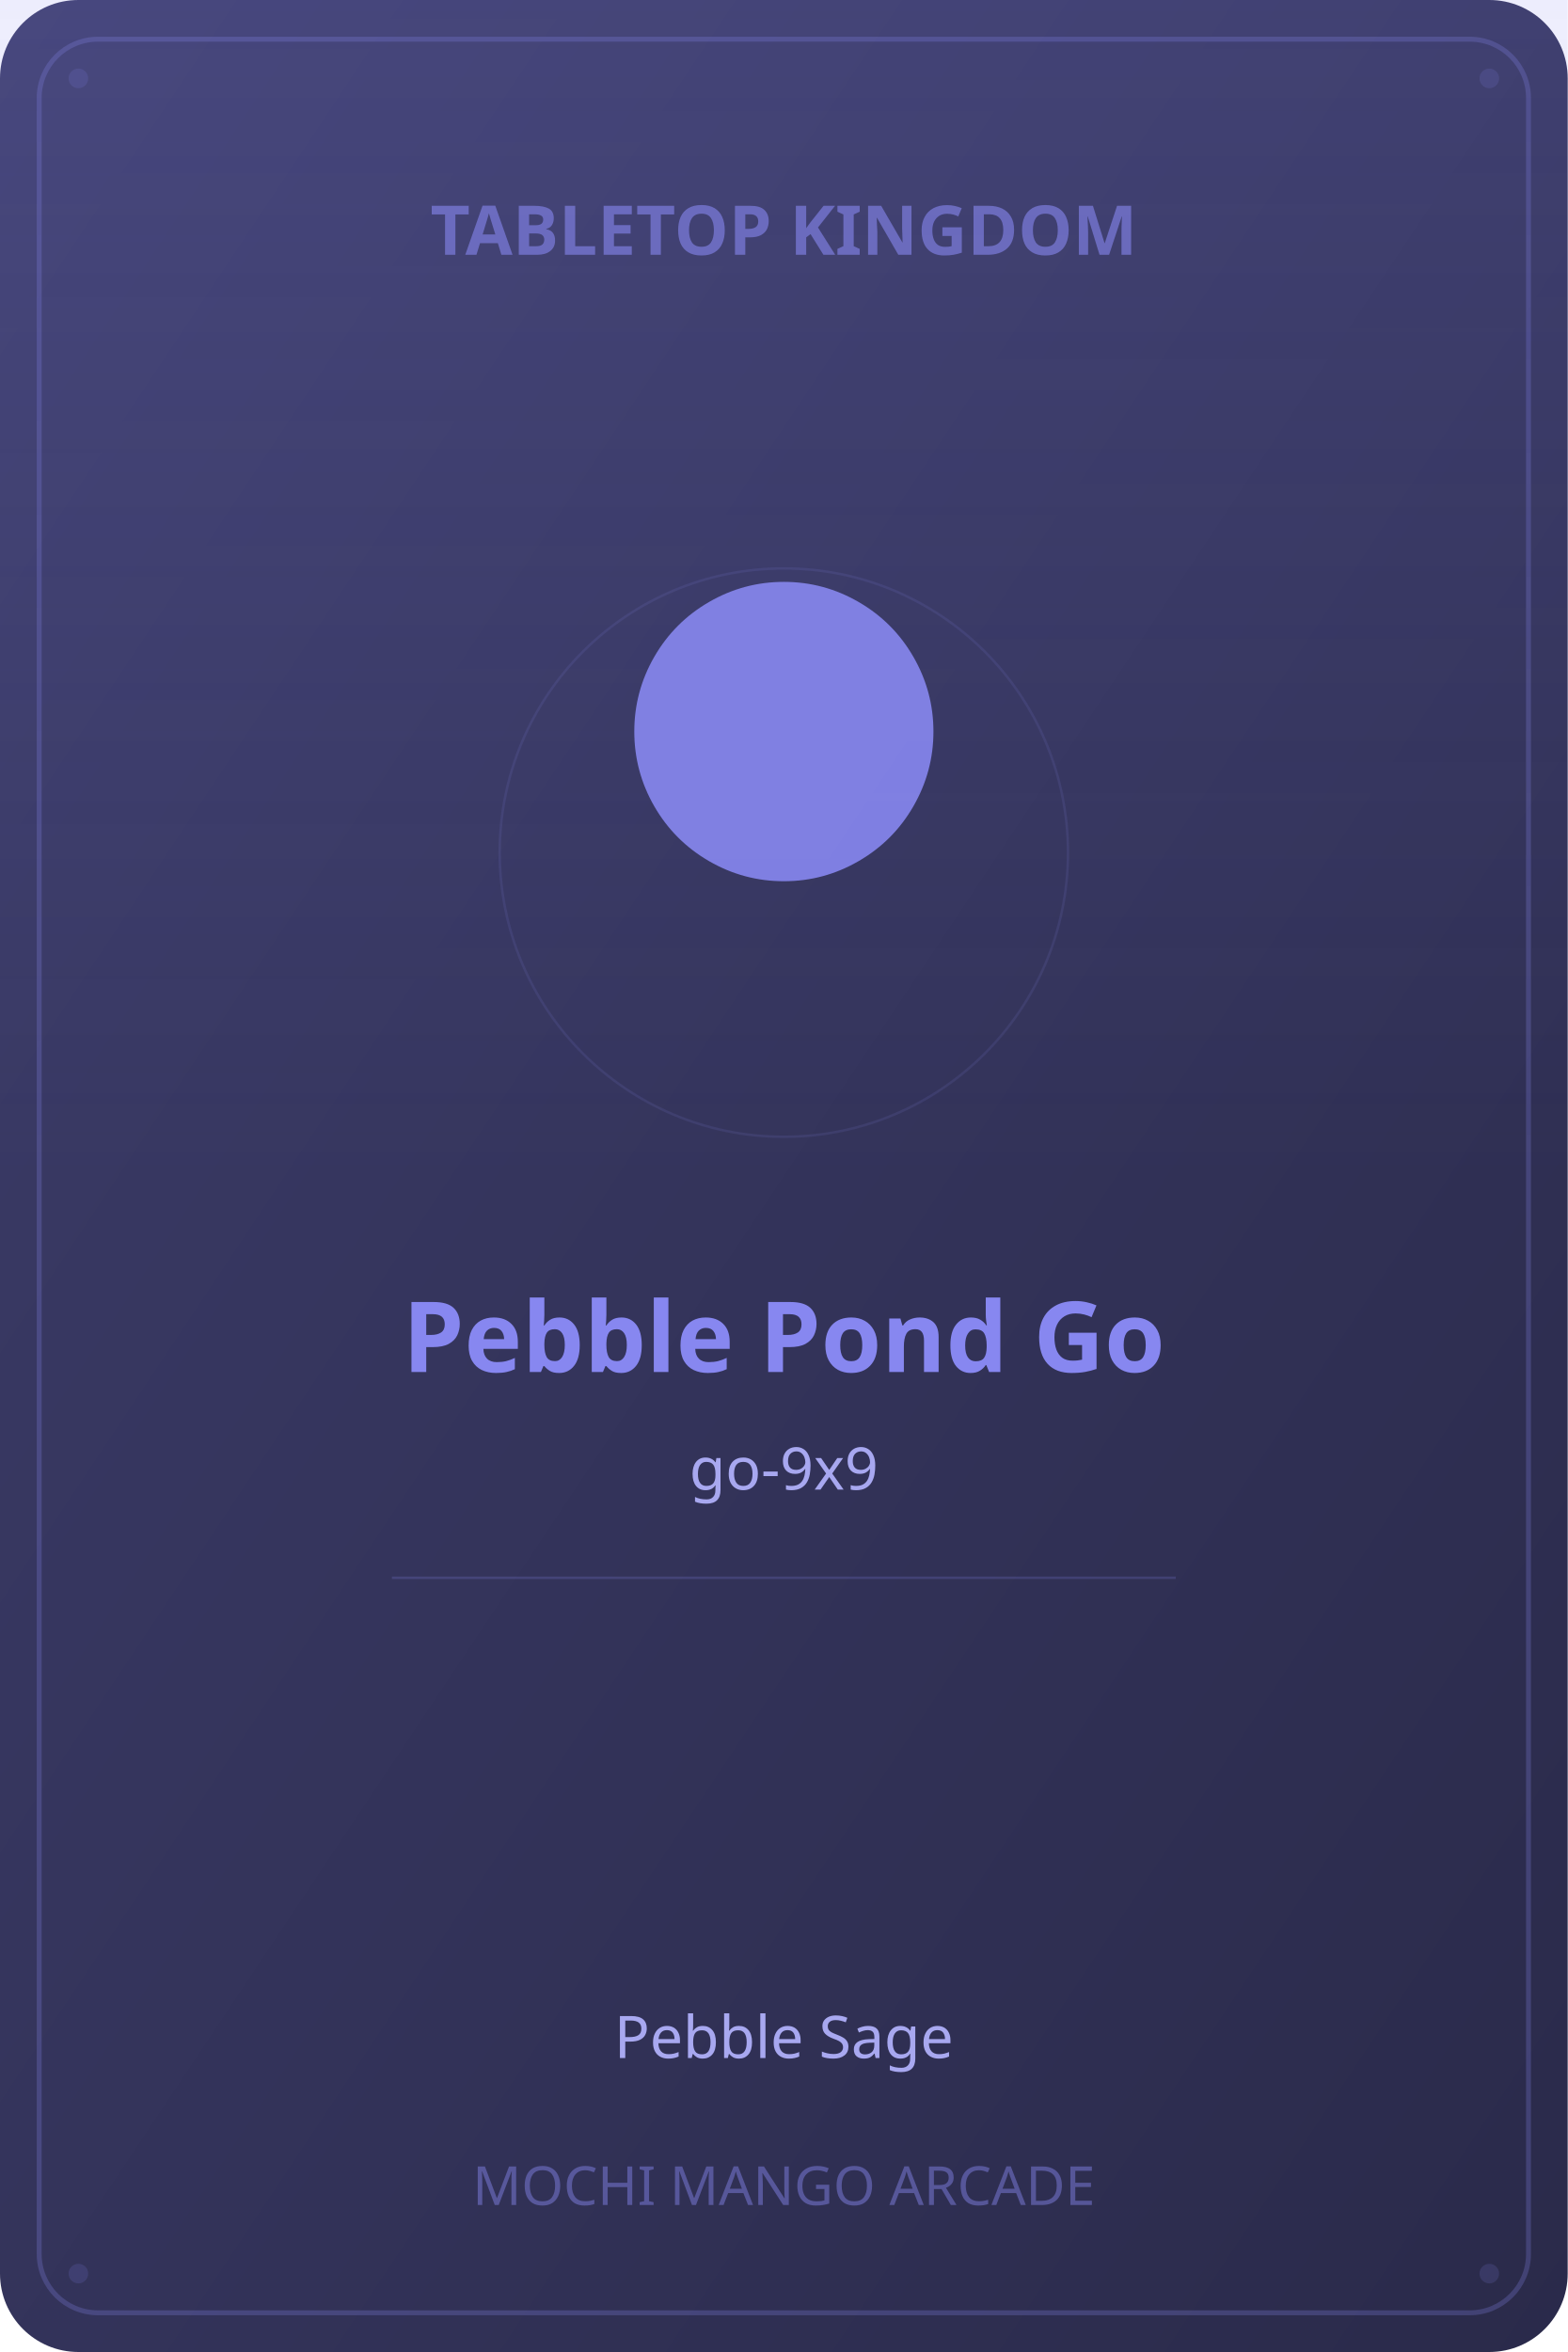
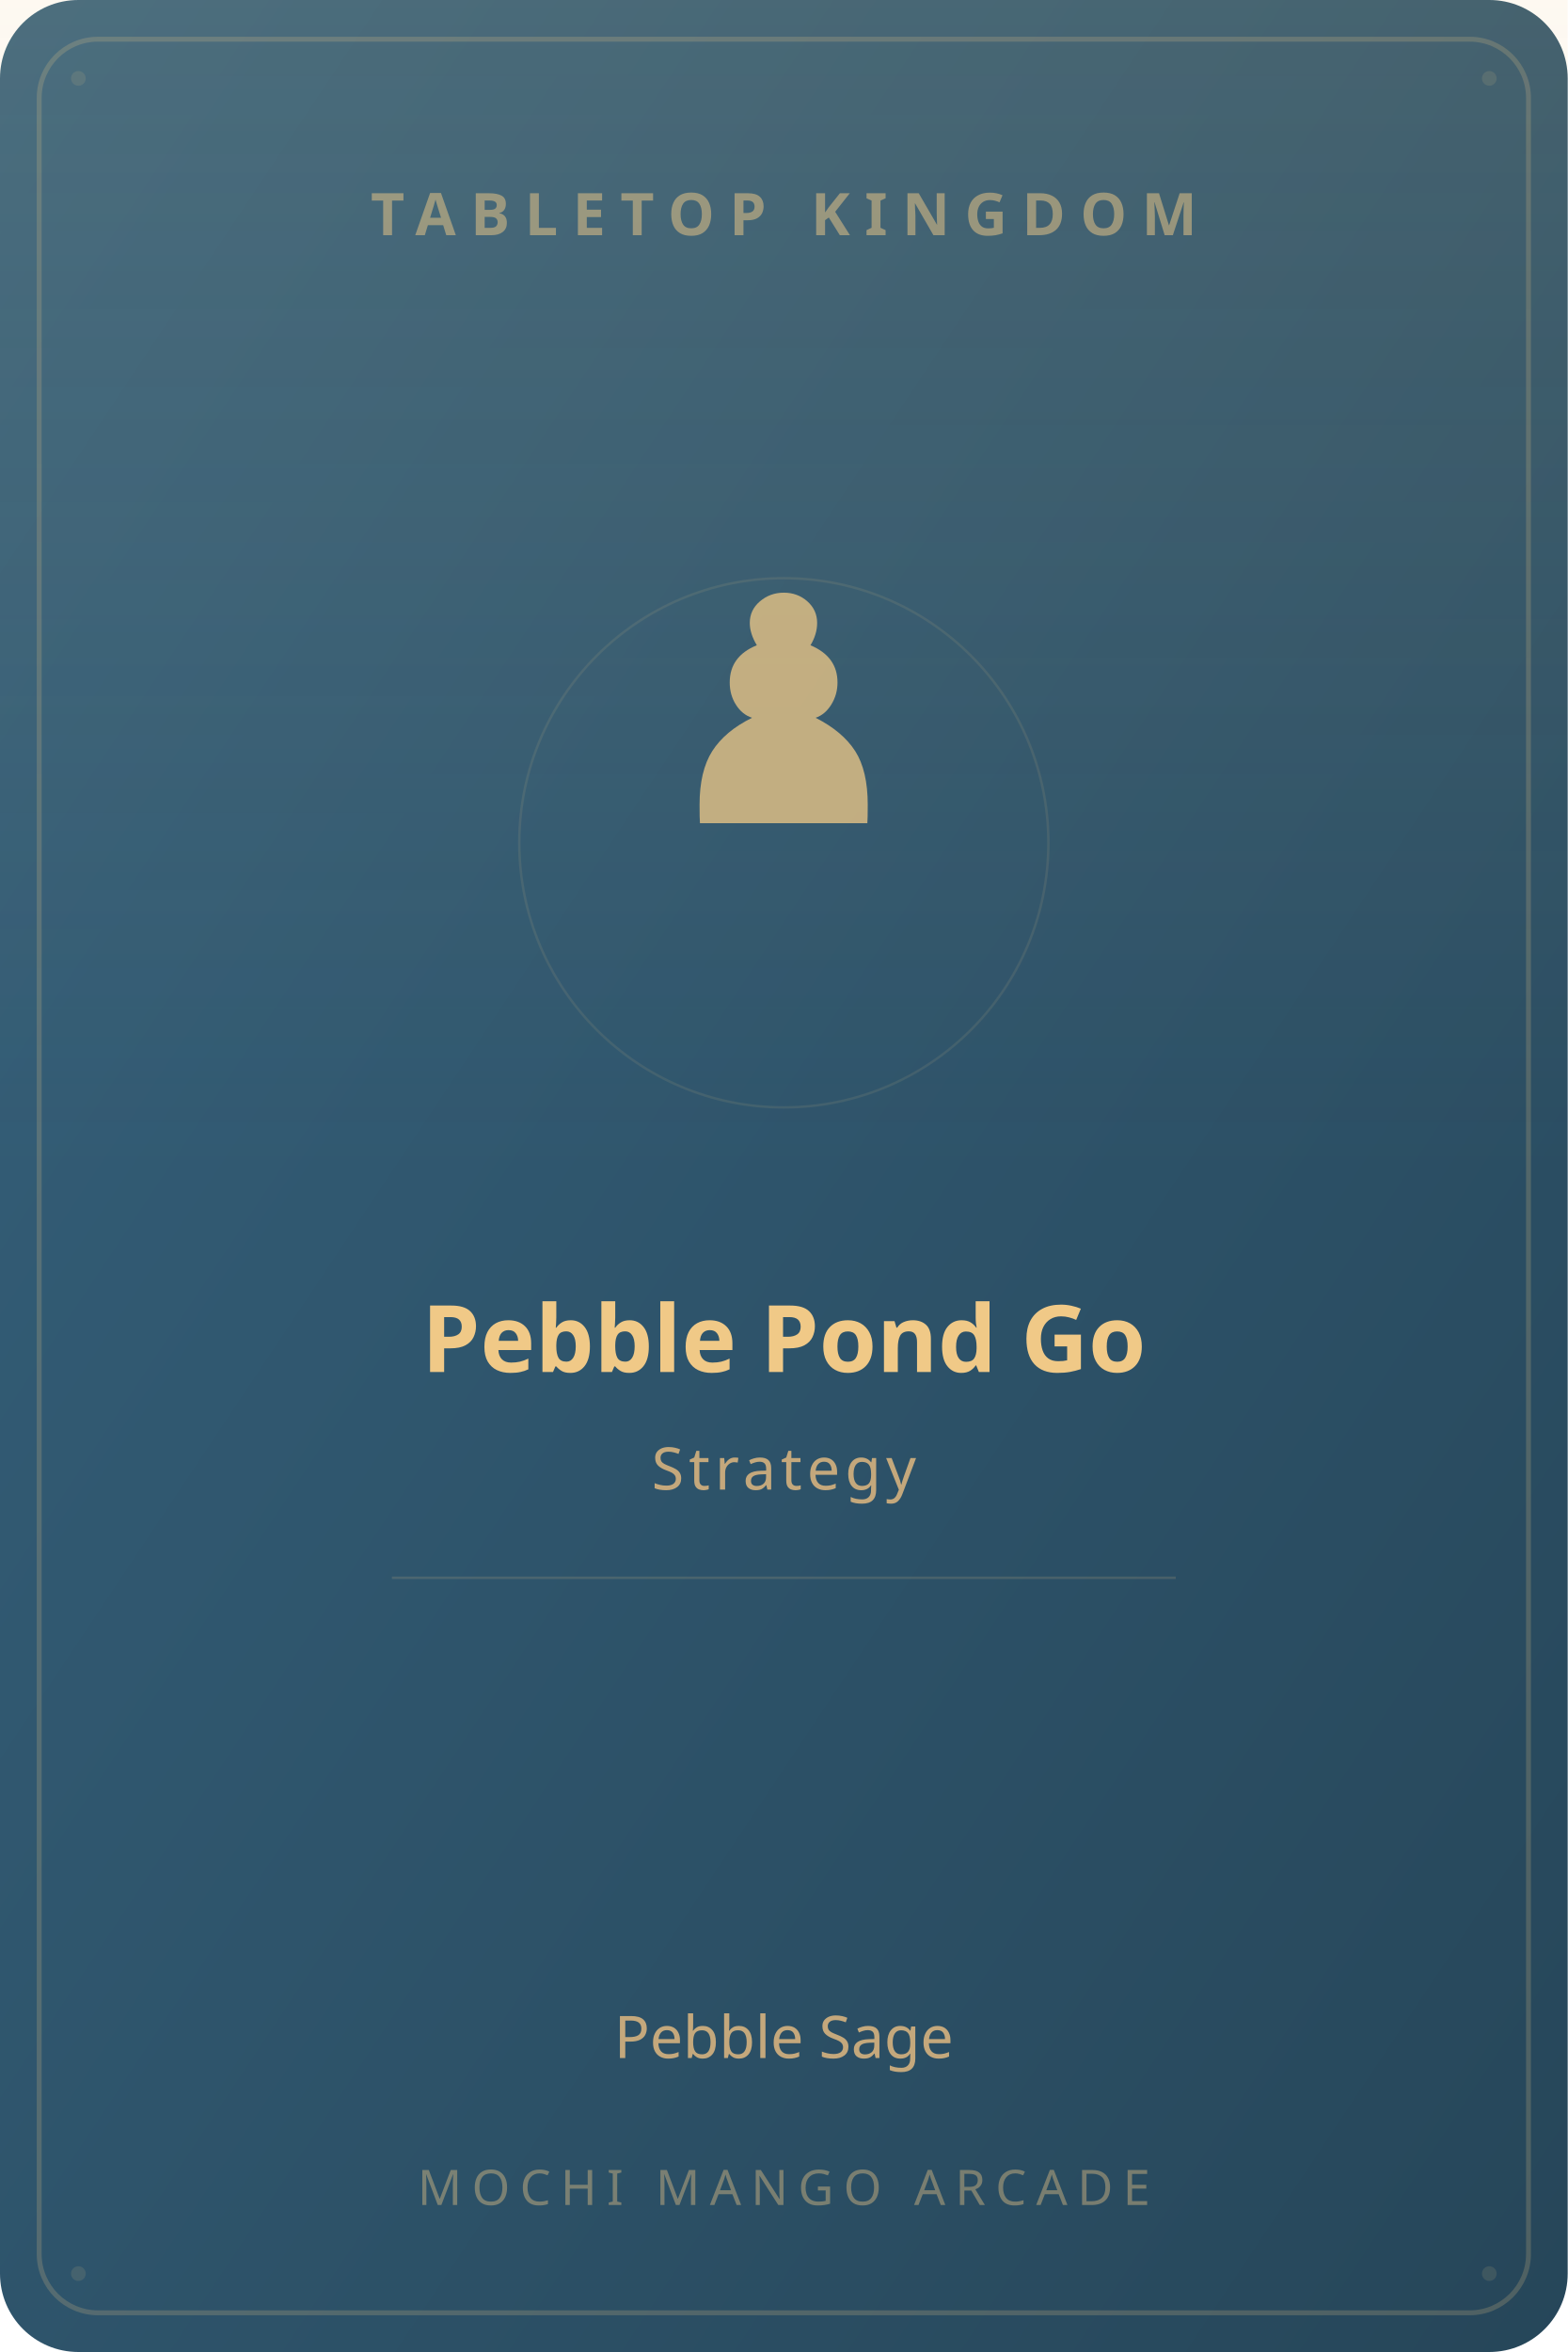
<svg xmlns="http://www.w3.org/2000/svg" viewBox="0 0 320 480">
  <defs>
-     <linearGradient id="bg" x1="0" y1="0" x2="1" y2="1">
-       <stop offset="0%" stop-color="#3d3d6b" />
-       <stop offset="100%" stop-color="#2a2a4a" />
+     <linearGradient id="b" x1="0" y1="0" x2="1" y2="1">
+       <stop offset="0%" stop-color="hsl(202.5,40%,35%)" />
+       <stop offset="100%" stop-color="hsl(202.5,40%,25%)" />
    </linearGradient>
-     <linearGradient id="glow" x1=".5" y1="0" x2=".5" y2="1">
-       <stop offset="0%" stop-color="#8787f0" stop-opacity=".15" />
-       <stop offset="100%" stop-color="#8787f0" stop-opacity="0" />
+     <linearGradient id="g" x1=".5" y1="0" x2=".5" y2="1">
+       <stop offset="0%" stop-color="#f0c987" stop-opacity=".12" />
+       <stop offset="100%" stop-color="#f0c987" stop-opacity="0" />
    </linearGradient>
  </defs>
-   <rect width="320" height="480" rx="16" fill="url(#bg)" />
-   <rect x="8" y="8" width="304" height="464" rx="12" fill="none" stroke="#8787f0" stroke-width="1" opacity=".25" />
-   <rect x="0" y="0" width="320" height="240" fill="url(#glow)" />
-   <text x="160" y="52" text-anchor="middle" fill="#8787f0" font-size="14" font-weight="600" font-family="Outfit,sans-serif" opacity=".6">TABLETOP KINGDOM</text>
-   <g transform="translate(160,170)">
-     <text y="0" text-anchor="middle" fill="#8787f0" font-size="80" font-family="serif" opacity=".9">●</text>
-     <circle cx="0" cy="4" r="58" fill="none" stroke="#8787f0" stroke-width=".5" opacity=".12" />
+   <rect width="320" height="480" rx="16" fill="url(#b)" />
+   <rect x="8" y="8" width="304" height="464" rx="12" fill="none" stroke="#f0c987" stroke-width="1" opacity=".2" />
+   <rect x="0" y="0" width="320" height="240" fill="url(#g)" />
+   <text x="160" y="48" text-anchor="middle" fill="#f0c987" font-size="12" font-weight="600" font-family="Outfit,sans-serif" opacity=".5" letter-spacing="3">TABLETOP KINGDOM</text>
+   <g transform="translate(160,168)">
+     <text y="0" text-anchor="middle" fill="#f0c987" font-size="80" font-family="serif" opacity=".75">♟</text>
+     <circle cx="0" cy="4" r="54" fill="none" stroke="#f0c987" stroke-width=".5" opacity=".1" />
  </g>
-   <text x="160" y="280" text-anchor="middle" fill="#8787f0" font-size="20" font-weight="700" font-family="Fredoka,Outfit,sans-serif">Pebble Pond Go</text>
-   <text x="160" y="304" text-anchor="middle" fill="#a8a8f0" font-size="12" font-family="Outfit,sans-serif" text-transform="uppercase">go-9x9</text>
-   <line x1="80" y1="322" x2="240" y2="322" stroke="#8787f0" stroke-width=".5" opacity=".2" />
-   <text x="160" y="420" text-anchor="middle" fill="#a8a8f0" font-size="12" font-family="Outfit,sans-serif">Pebble Sage</text>
-   <text x="160" y="450" text-anchor="middle" fill="#8787f0" font-size="11" font-family="Outfit,sans-serif" opacity=".45">MOCHI MANGO ARCADE</text>
-   <circle cx="16" cy="16" r="2" fill="#8787f0" opacity=".15" />
-   <circle cx="304" cy="16" r="2" fill="#8787f0" opacity=".15" />
-   <circle cx="16" cy="464" r="2" fill="#8787f0" opacity=".15" />
-   <circle cx="304" cy="464" r="2" fill="#8787f0" opacity=".15" />
+   <text x="160" y="280" text-anchor="middle" fill="#f0c987" font-size="19" font-weight="700" font-family="Fredoka,Outfit,sans-serif">Pebble Pond Go</text>
+   <text x="160" y="304" text-anchor="middle" fill="#c4a87c" font-size="12" font-family="Outfit,sans-serif" letter-spacing="1">Strategy</text>
+   <line x1="80" y1="322" x2="240" y2="322" stroke="#f0c987" stroke-width=".5" opacity=".15" />
+   <text x="160" y="420" text-anchor="middle" fill="#c4a87c" font-size="12" font-family="Outfit,sans-serif">Pebble Sage</text>
+   <text x="160" y="450" text-anchor="middle" fill="#f0c987" font-size="10" font-family="Outfit,sans-serif" opacity=".4" letter-spacing="2">MOCHI MANGO ARCADE</text>
+   <circle cx="16" cy="16" r="1.5" fill="#f0c987" opacity=".12" />
+   <circle cx="304" cy="16" r="1.5" fill="#f0c987" opacity=".12" />
+   <circle cx="16" cy="464" r="1.5" fill="#f0c987" opacity=".12" />
+   <circle cx="304" cy="464" r="1.5" fill="#f0c987" opacity=".12" />
</svg>
